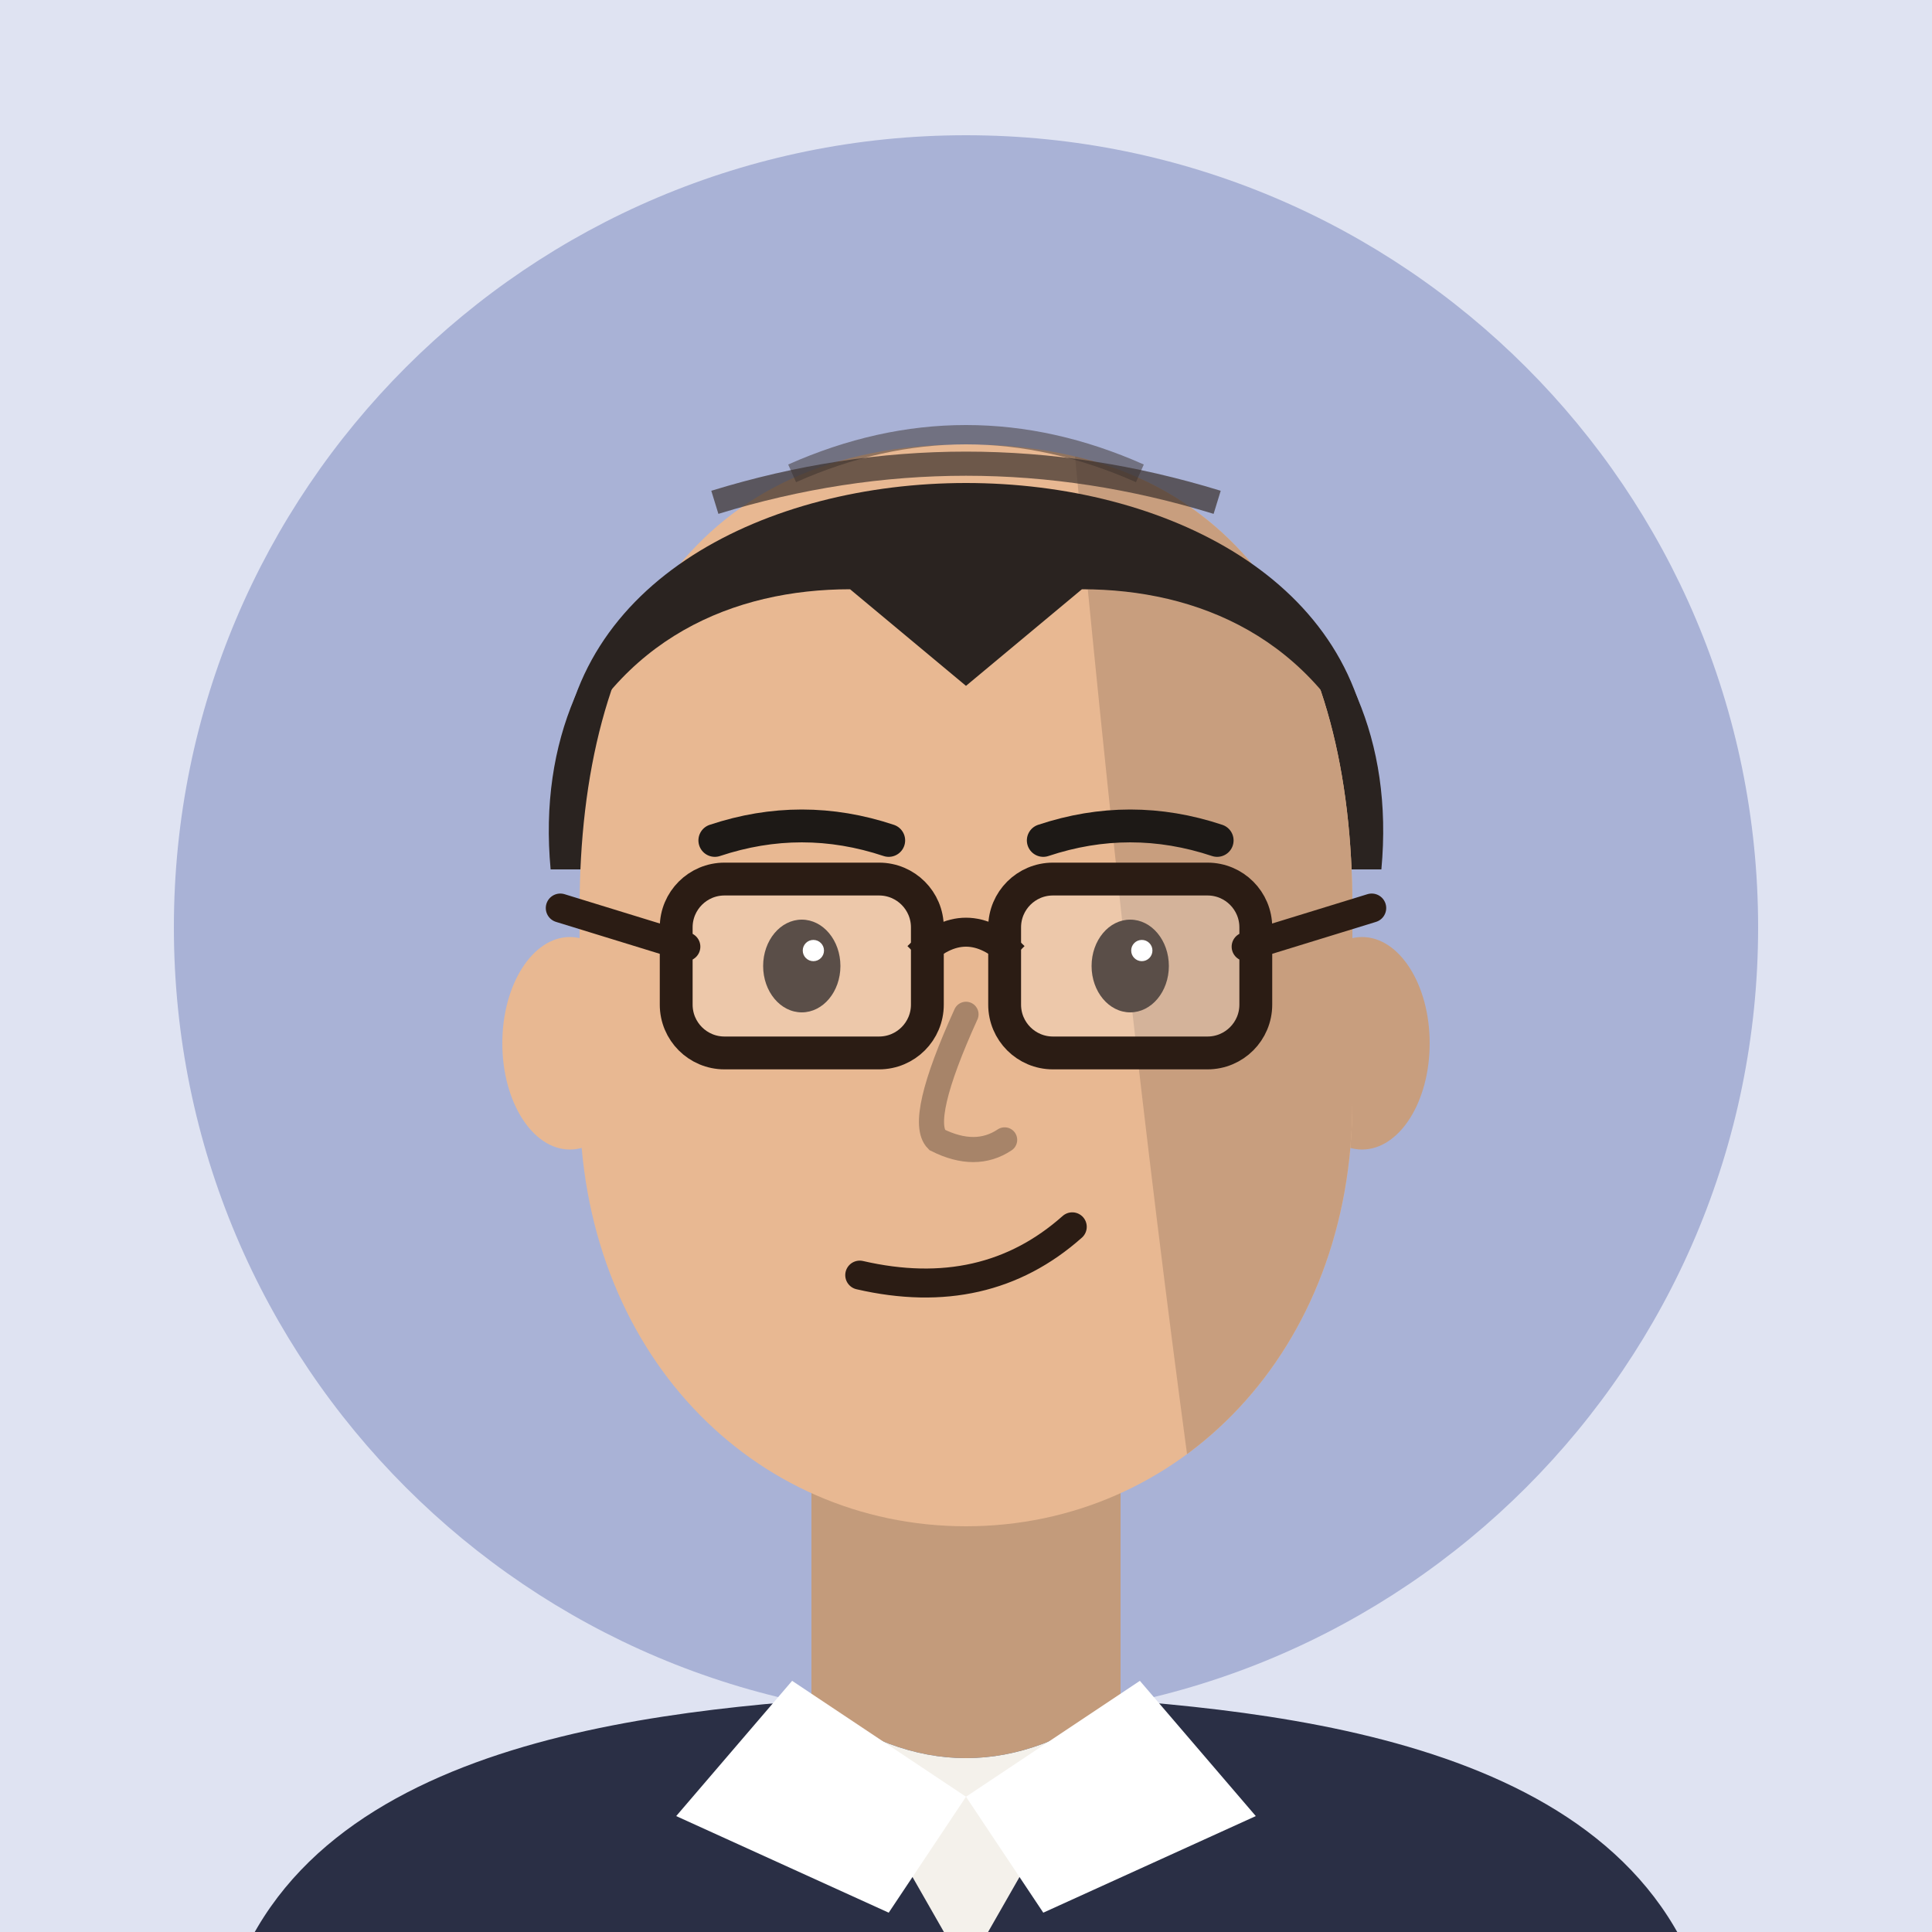
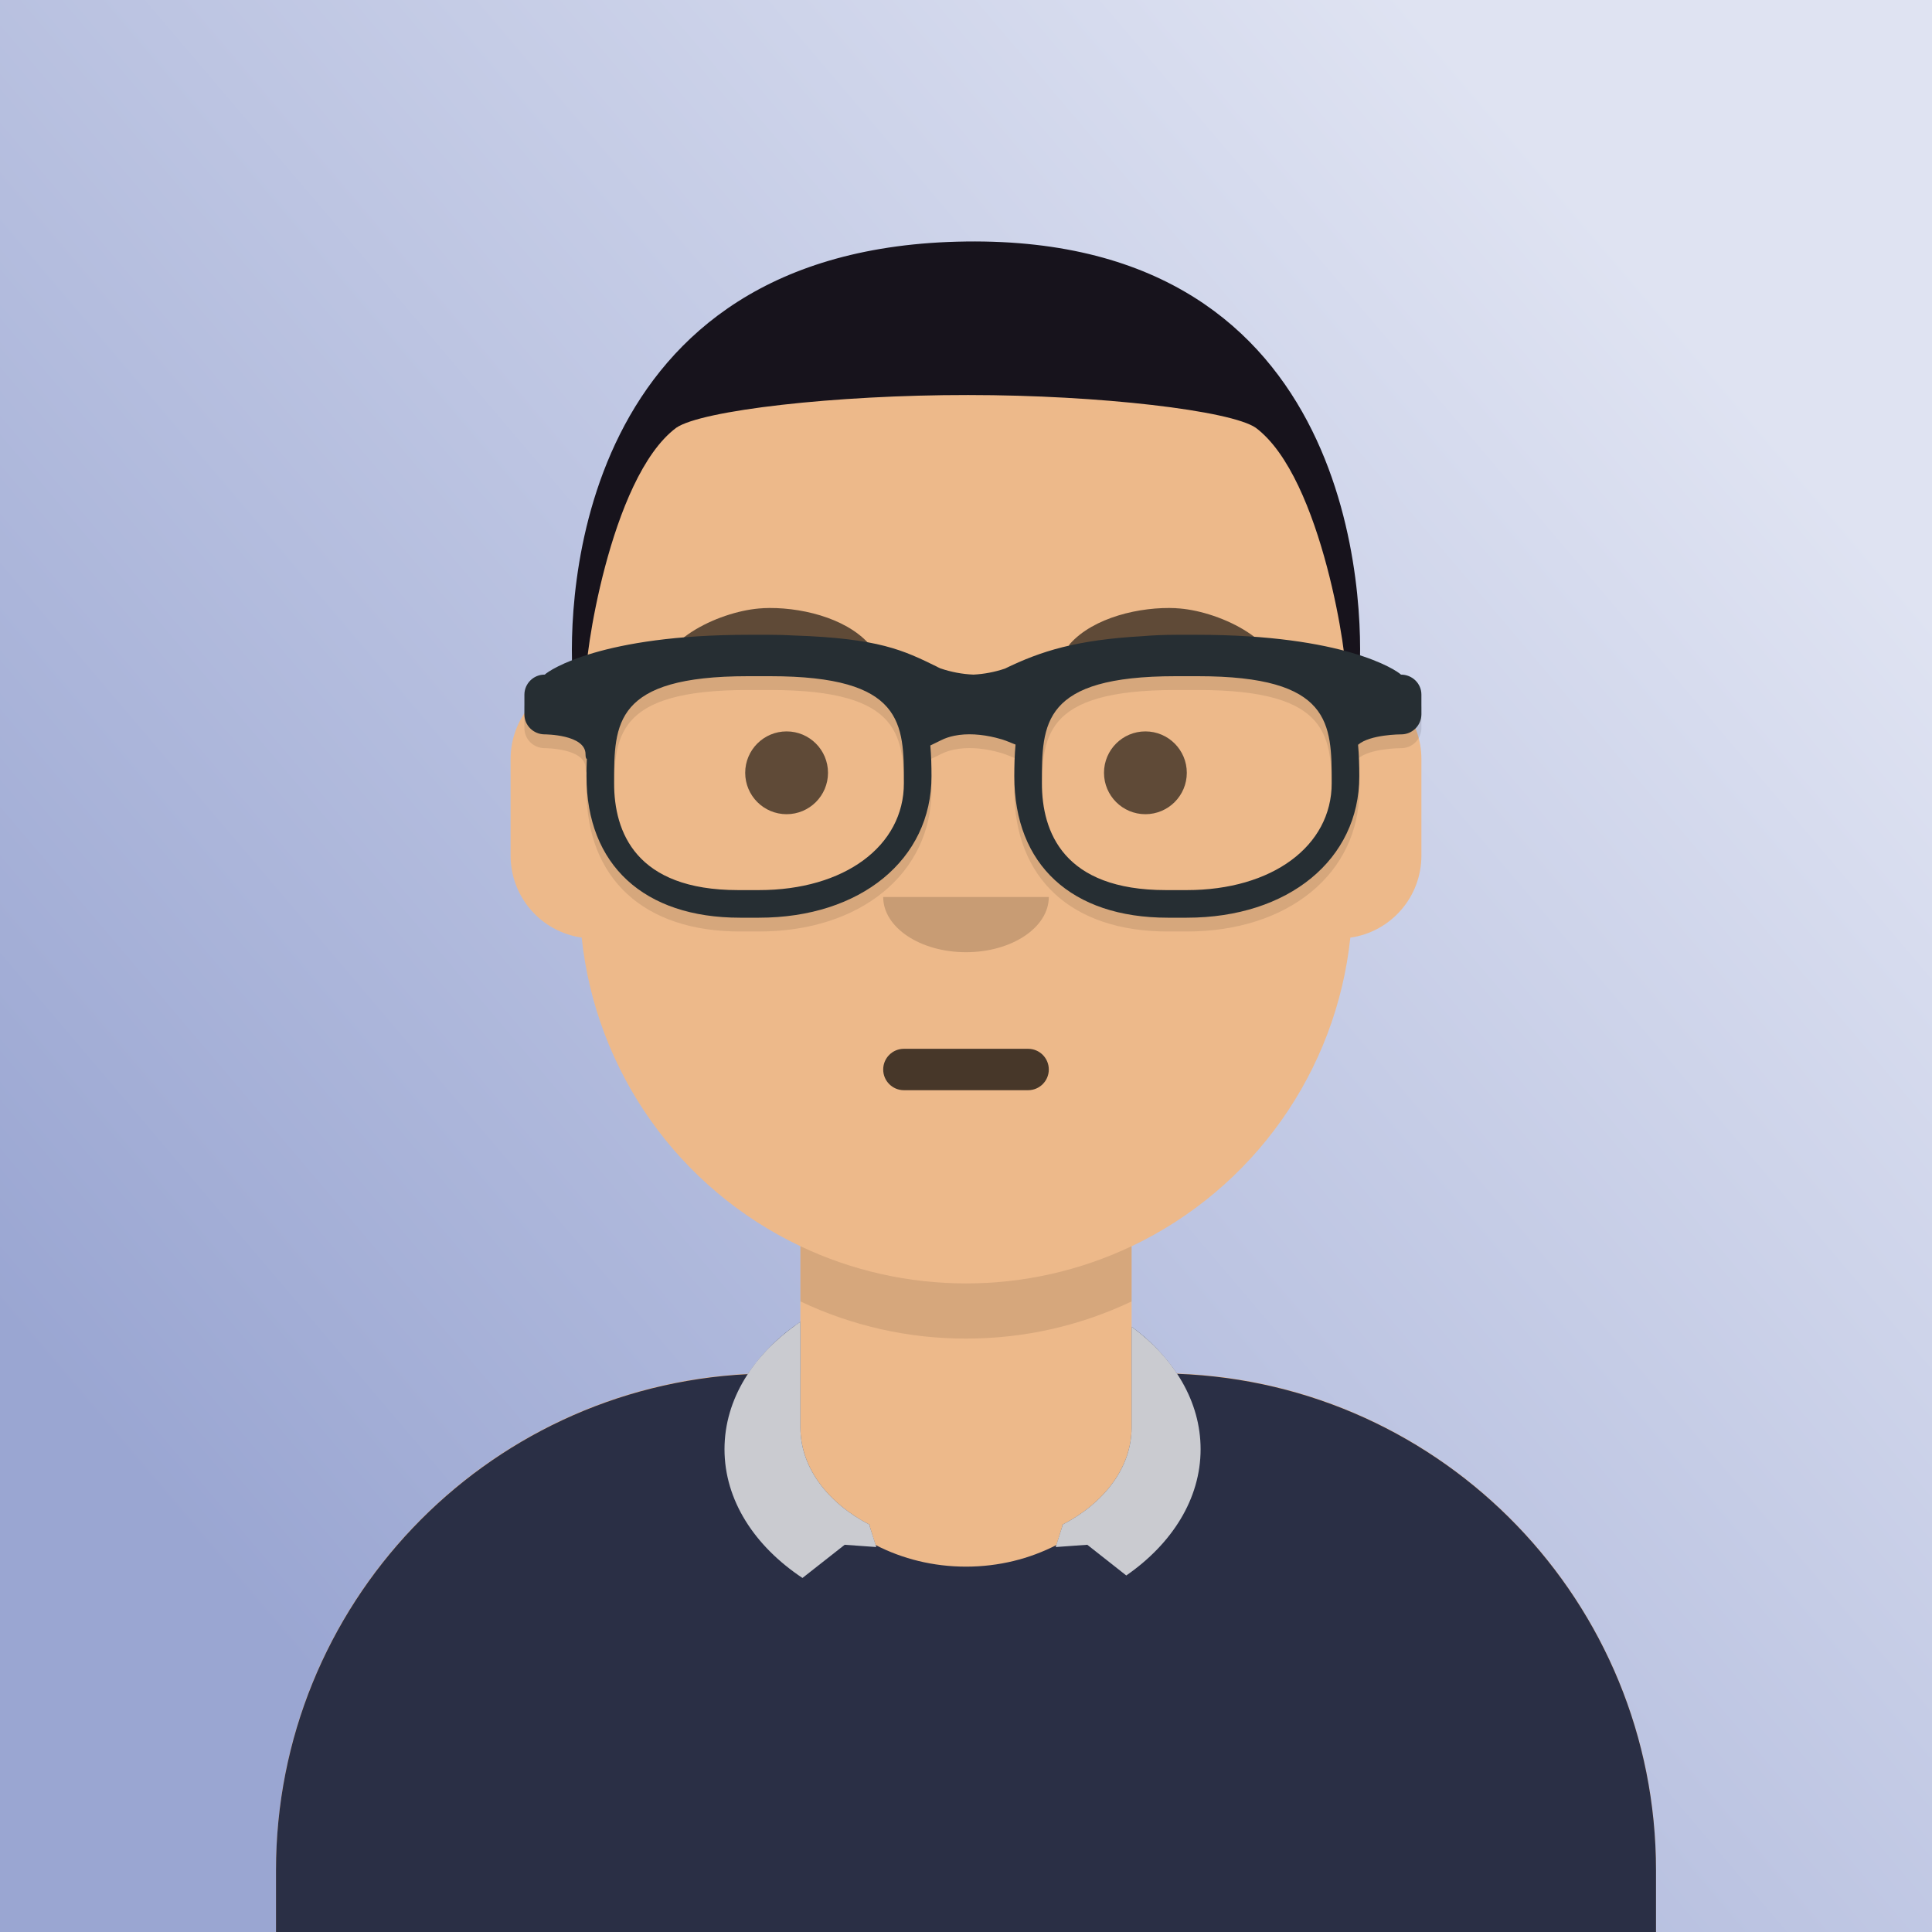
- <svg xmlns="http://www.w3.org/2000/svg" viewBox="0 0 200 200">
-   <defs>
-     <clipPath id="c1492457521">
-       <path d="M100 36 C128 36 140 56 140 84 L140 104 C140 130 122 148 100 148 C78 148 60 130 60 104 L60 84 C60 56 72 36 100 36 Z" />
-     </clipPath>
-     <clipPath id="c1492457521f">
-       <rect width="200" height="200" />
-     </clipPath>
-   </defs>
-   <g clip-path="url(#c1492457521f)">
-     <rect width="200" height="200" fill="#dfe3f2" />
-     <circle cx="100" cy="96" r="82" fill="#a9b2d6" />
-     <g transform="translate(0 10)">
-       <path d="M84 132 L84 170 Q100 182 116 170 L116 132 Z" fill="#c39b7b" />
-       <path d="M22 208 C22 174 58 168 84 166 Q100 178 116 166 C142 168 178 174 178 208 Z" fill="#2a2f45" />
-       <path d="M84 166 L100 194 L116 166 Q100 178 84 166 Z" fill="#f4f1eb" />
-       <path d="M82 164 L70 178 L92 188 L100 176 Z" fill="#fff" />
-       <path d="M118 164 L130 178 L108 188 L100 176 Z" fill="#fff" />
-       <g transform="rotate(0 100 148)">
-         <path d="M57 80 C52 26 148 26 143 80 Z" fill="#2a2320" />
-         <ellipse cx="59" cy="98" rx="7" ry="11" fill="#e8b892" />
-         <ellipse cx="141" cy="98" rx="7" ry="11" fill="#c89e7e" />
-         <path d="M100 36 C128 36 140 56 140 84 L140 104 C140 130 122 148 100 148 C78 148 60 130 60 104 L60 84 C60 56 72 36 100 36 Z" fill="#e8b892" />
-         <g clip-path="url(#c1492457521)">
-           <path d="M108 0 L200 0 L200 200 L132 200 Q118 120 108 0 Z" fill="#c89e7e" />
+ <svg xmlns="http://www.w3.org/2000/svg" viewBox="0 0 280 280" fill="none" shape-rendering="auto">
+   <mask id="viewboxMask">
+     <rect width="280" height="280" rx="0" ry="0" x="0" y="0" fill="#fff" />
+   </mask>
+   <g mask="url(#viewboxMask)">
+     <rect fill="url(#backgroundLinear)" width="280" height="280" x="0" y="0" />
+     <defs>
+       <linearGradient id="backgroundLinear" gradientTransform="rotate(140 0.5 0.5)">
+         <stop stop-color="#dfe3f2" />
+         <stop offset="1" stop-color="#9aa6d2" />
+       </linearGradient>
+     </defs>
+     <g transform="translate(8)">
+       <path d="M132 36a56 56 0 0 0-56 56v6.17A12 12 0 0 0 66 110v14a12 12 0 0 0 10.3 11.88 56.04 56.04 0 0 0 31.7 44.73v18.4h-4a72 72 0 0 0-72 72v9h200v-9a72 72 0 0 0-72-72h-4v-18.39a56.04 56.04 0 0 0 31.7-44.73A12 12 0 0 0 198 124v-14a12 12 0 0 0-10-11.83V92a56 56 0 0 0-56-56Z" fill="#edb98a" />
+       <path d="M108 180.61v8a55.79 55.79 0 0 0 24 5.39c8.59 0 16.73-1.93 24-5.39v-8a55.79 55.79 0 0 1-24 5.39 55.79 55.79 0 0 1-24-5.39Z" fill="#000" fill-opacity=".1" />
+       <g transform="translate(0 170)">
+         <path d="M100.37 29.14a27.6 27.6 0 0 1 7.63-7.57v15.3c0 5.83 3.98 10.98 10.08 14.13l-.08.06.9 2.86c3.89 2 8.35 3.13 13.1 3.13s9.21-1.13 13.1-3.13l.9-2.86-.08-.06c6.1-3.15 10.08-8.3 10.08-14.12v-14.6a27.1 27.1 0 0 1 6.6 6.82 72 72 0 0 1 69.4 71.95V110H32v-8.95a72 72 0 0 1 68.37-71.9Z" fill="#2a2f45" />
+         <path d="M108 21.57c-6.77 4.6-11 11.17-11 18.46 0 7.4 4.36 14.05 11.3 18.66l6.12-4.81 4.58.33-1-3.15.08-.06c-6.1-3.15-10.08-8.3-10.08-14.12v-15.3ZM156 36.88c0 5.82-3.98 10.97-10.08 14.12l.08.06-1 3.15 4.58-.33 5.65 4.45c6.63-4.6 10.77-11.1 10.77-18.3 0-6.92-3.82-13.2-10-17.75v14.6Z" fill="#fff" fill-opacity=".75" />
+       </g>
+       <g transform="translate(78 134)">
+         <rect x="42" y="18" width="24" height="6" rx="3" fill="#000" fill-opacity=".7" />
+       </g>
+       <g transform="translate(104 122)">
+         <path fill-rule="evenodd" clip-rule="evenodd" d="M16 8c0 4.42 5.37 8 12 8s12-3.58 12-8" fill="#000" fill-opacity=".16" />
+       </g>
+       <g transform="translate(76 90)">
+         <path d="M36 22a6 6 0 1 1-12 0 6 6 0 0 1 12 0ZM88 22a6 6 0 1 1-12 0 6 6 0 0 1 12 0Z" fill="#000" fill-opacity=".6" />
+       </g>
+       <g transform="translate(76 82)">
+         <path d="M26.55 6.15c-5.8.27-15.2 4.49-14.96 10.34.01.18.3.27.43.12 2.76-2.96 22.32-5.95 29.2-4.36.64.14 1.12-.48.72-.93-3.43-3.85-10.2-5.43-15.4-5.18ZM86.45 6.15c5.8.27 15.2 4.49 14.96 10.34-.01.18-.3.27-.43.12-2.76-2.96-22.32-5.95-29.2-4.36-.64.14-1.12-.48-.72-.93 3.43-3.85 10.2-5.43 15.4-5.18Z" fill-rule="evenodd" clip-rule="evenodd" fill="#000" fill-opacity=".6" />
+       </g>
+       <g transform="translate(-1)">
+         <path fill-rule="evenodd" clip-rule="evenodd" d="M76 98c.35 1.49 1.67 1.22 2 0-.46-1.55 3.3-28.75 13-36 3.62-2.52 23-4.77 42.31-4.75 19.1 0 38.11 2.26 41.69 4.75 9.7 7.25 13.46 34.45 13 36 .33 1.22 1.65 1.49 2 0 .72-10.3 0-63.73-57-63-57 .73-57.72 52.7-57 63Z" fill="#17131c" />
+       </g>
+       <g transform="translate(49 72)" />
+       <g transform="translate(62 42)">
+         <g fill-rule="evenodd" clip-rule="evenodd">
+           <path d="M38.5 52c-21.3 0-28.85 5.1-29.55 5.77A2.92 2.92 0 0 0 6 60.66v2.88c0 1.6 1.32 2.89 2.95 2.89 0 0 5.91 0 5.91 2.88 0 .44.07.65.19.68-.04.82-.05 1.66-.05 2.5C15 85.34 23.31 93 37.24 93H40c14.72 0 25-8.43 25-20.5 0-1.5-.04-3-.17-4.46l1.58-.77c.58-.29 1.21-.5 1.9-.64 1.85-.38 3.95-.22 5.99.28.73.18 1.26.35 1.5.45l1.38.55c-.14 1.5-.18 3.04-.18 4.6C77 85.34 85.31 93 99.24 93H102c14.72 0 25-8.43 25-20.5 0-1.54-.04-3.07-.18-4.56 1.74-1.51 6.22-1.51 6.22-1.51a2.92 2.92 0 0 0 2.96-2.89v-2.88c0-1.6-1.32-2.89-2.96-2.89-.69-.67-8.25-5.77-29.54-5.77H100.53c-1.8 0-3.44.07-4.97.2-9.54.54-14.68 2.15-19.92 4.7a17 17 0 0 1-4.56.87 17.01 17.01 0 0 1-4.81-.91l-.42-.2v-.01c-4.94-2.42-8.43-4.13-20.78-4.55a61.2 61.2 0 0 0-3.6-.1H38.5ZM19 73.5C19 64.84 19 58 38.39 58h3.22C61 58 61 64.84 61 73.5 61 82.63 52.36 89 40 89h-3.03C22.12 89 19 80.57 19 73.5Zm62 0c0-8.66 0-15.5 19.39-15.5h3.22C123 58 123 64.84 123 73.5c0 9.13-8.64 15.5-21 15.5h-3.03C84.12 89 81 80.57 81 73.5Z" fill="#000" fill-opacity=".1" />
+           <path d="M38.5 50c-21.3 0-28.85 5.1-29.55 5.77A2.92 2.92 0 0 0 6 58.66v2.88c0 1.6 1.32 2.89 2.95 2.89 0 0 5.91 0 5.91 2.88 0 .44.07.65.19.68-.04.82-.05 1.66-.05 2.5C15 83.34 23.31 91 37.24 91H40c14.72 0 25-8.43 25-20.5 0-1.5-.04-3-.17-4.46l1.58-.77c.58-.29 1.21-.5 1.9-.64 1.85-.38 3.95-.22 5.99.28.73.18 1.26.35 1.5.45l1.38.55c-.14 1.5-.18 3.04-.18 4.6C77 83.34 85.31 91 99.24 91H102c14.72 0 25-8.43 25-20.5 0-1.54-.04-3.07-.18-4.56 1.74-1.51 6.22-1.51 6.22-1.51a2.92 2.92 0 0 0 2.96-2.89v-2.88c0-1.6-1.32-2.89-2.96-2.89-.69-.67-8.25-5.77-29.54-5.77H100.53c-1.8 0-3.44.07-4.97.2-9.54.54-14.68 2.15-19.92 4.7a17 17 0 0 1-4.56.87 17.01 17.01 0 0 1-4.81-.91l-.42-.2v-.01c-4.94-2.42-8.43-4.13-20.78-4.55a61.2 61.2 0 0 0-3.6-.1H38.5ZM19 71.5C19 62.84 19 56 38.39 56h3.22C61 56 61 62.84 61 71.5 61 80.63 52.36 87 40 87h-3.03C22.12 87 19 78.57 19 71.5Zm62 0c0-8.66 0-15.5 19.39-15.5h3.22C123 56 123 62.84 123 71.5c0 9.13-8.64 15.5-21 15.5h-3.03C84.12 87 81 78.57 81 71.5Z" fill="#262e33" />
        </g>
-         <path d="M58 70 C60 30 140 30 142 70 C136 56 124 51 112 51 L100 61 L88 51 C76 51 64 56 58 70 Z" fill="#2a2320" />
-         <path d="M74 42 Q100 34 126 42" fill="none" stroke="#392f2b" stroke-width="2.5" opacity="0.7" />
-         <path d="M82 39 Q100 31 118 39" fill="none" stroke="#392f2b" stroke-width="2" opacity="0.5" />
-         <path d="M92 77 Q83 74 74 77" fill="none" stroke="#1d1916" stroke-width="3.4" stroke-linecap="round" />
-         <path d="M108 77 Q117 74 126 77" fill="none" stroke="#1d1916" stroke-width="3.4" stroke-linecap="round" />
-         <ellipse cx="83" cy="90" rx="4" ry="4.8" fill="#2b1c14" />
-         <circle cx="84.2" cy="88.4" r="1.1" fill="#fff" />
-         <ellipse cx="117" cy="90" rx="4" ry="4.8" fill="#2b1c14" />
-         <circle cx="118.2" cy="88.4" r="1.1" fill="#fff" />
-         <path d="M100 95 Q95 106 97 108 Q101 110 104 108" fill="none" stroke="#a78469" stroke-width="2.6" stroke-linecap="round" />
-         <path d="M89 122 Q102 125 111 117" fill="none" stroke="#2b1c14" stroke-width="3" stroke-linecap="round" />
-         <rect x="70" y="81" width="26" height="18" rx="5" fill="rgba(255,255,255,0.22)" stroke="#2b1c14" stroke-width="3.4" />
-         <rect x="104" y="81" width="26" height="18" rx="5" fill="rgba(255,255,255,0.22)" stroke="#2b1c14" stroke-width="3.4" />
-         <path d="M95 89 Q100 84 105 89" fill="none" stroke="#2b1c14" stroke-width="3" />
-         <path d="M71 88 L58 84 M129 88 L142 84" stroke="#2b1c14" stroke-width="3" stroke-linecap="round" />
      </g>
    </g>
  </g>
</svg>
